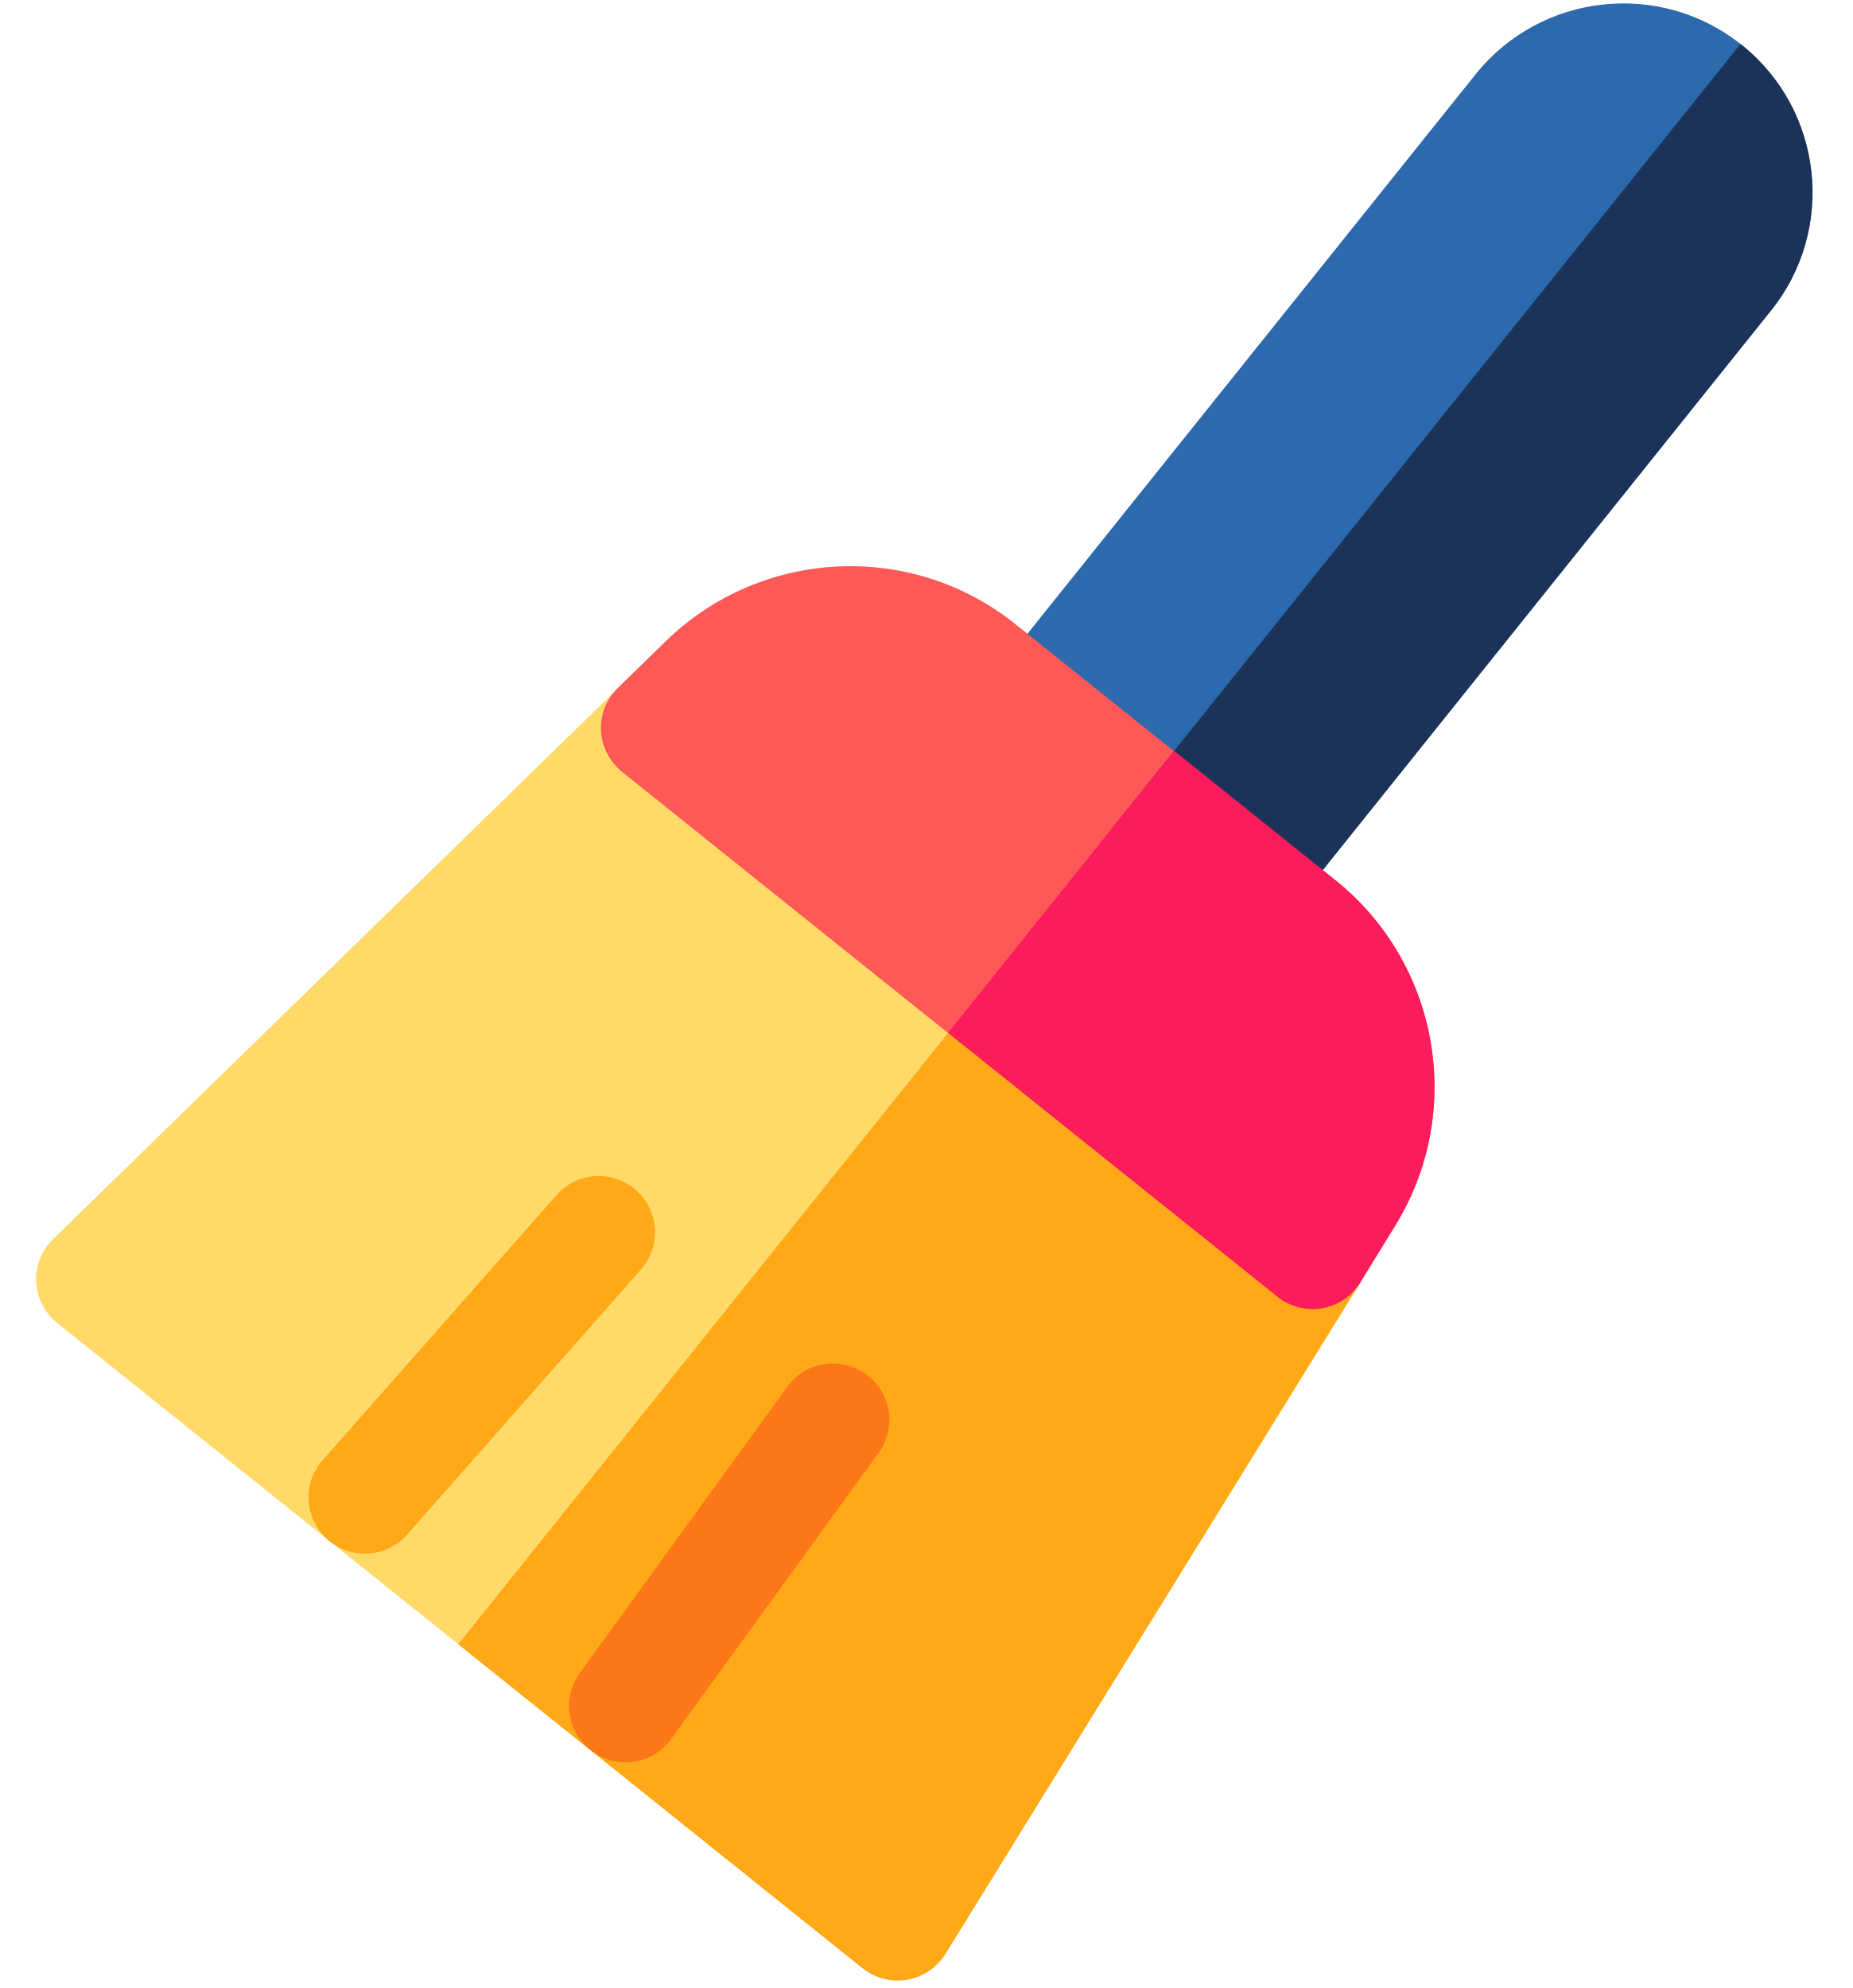
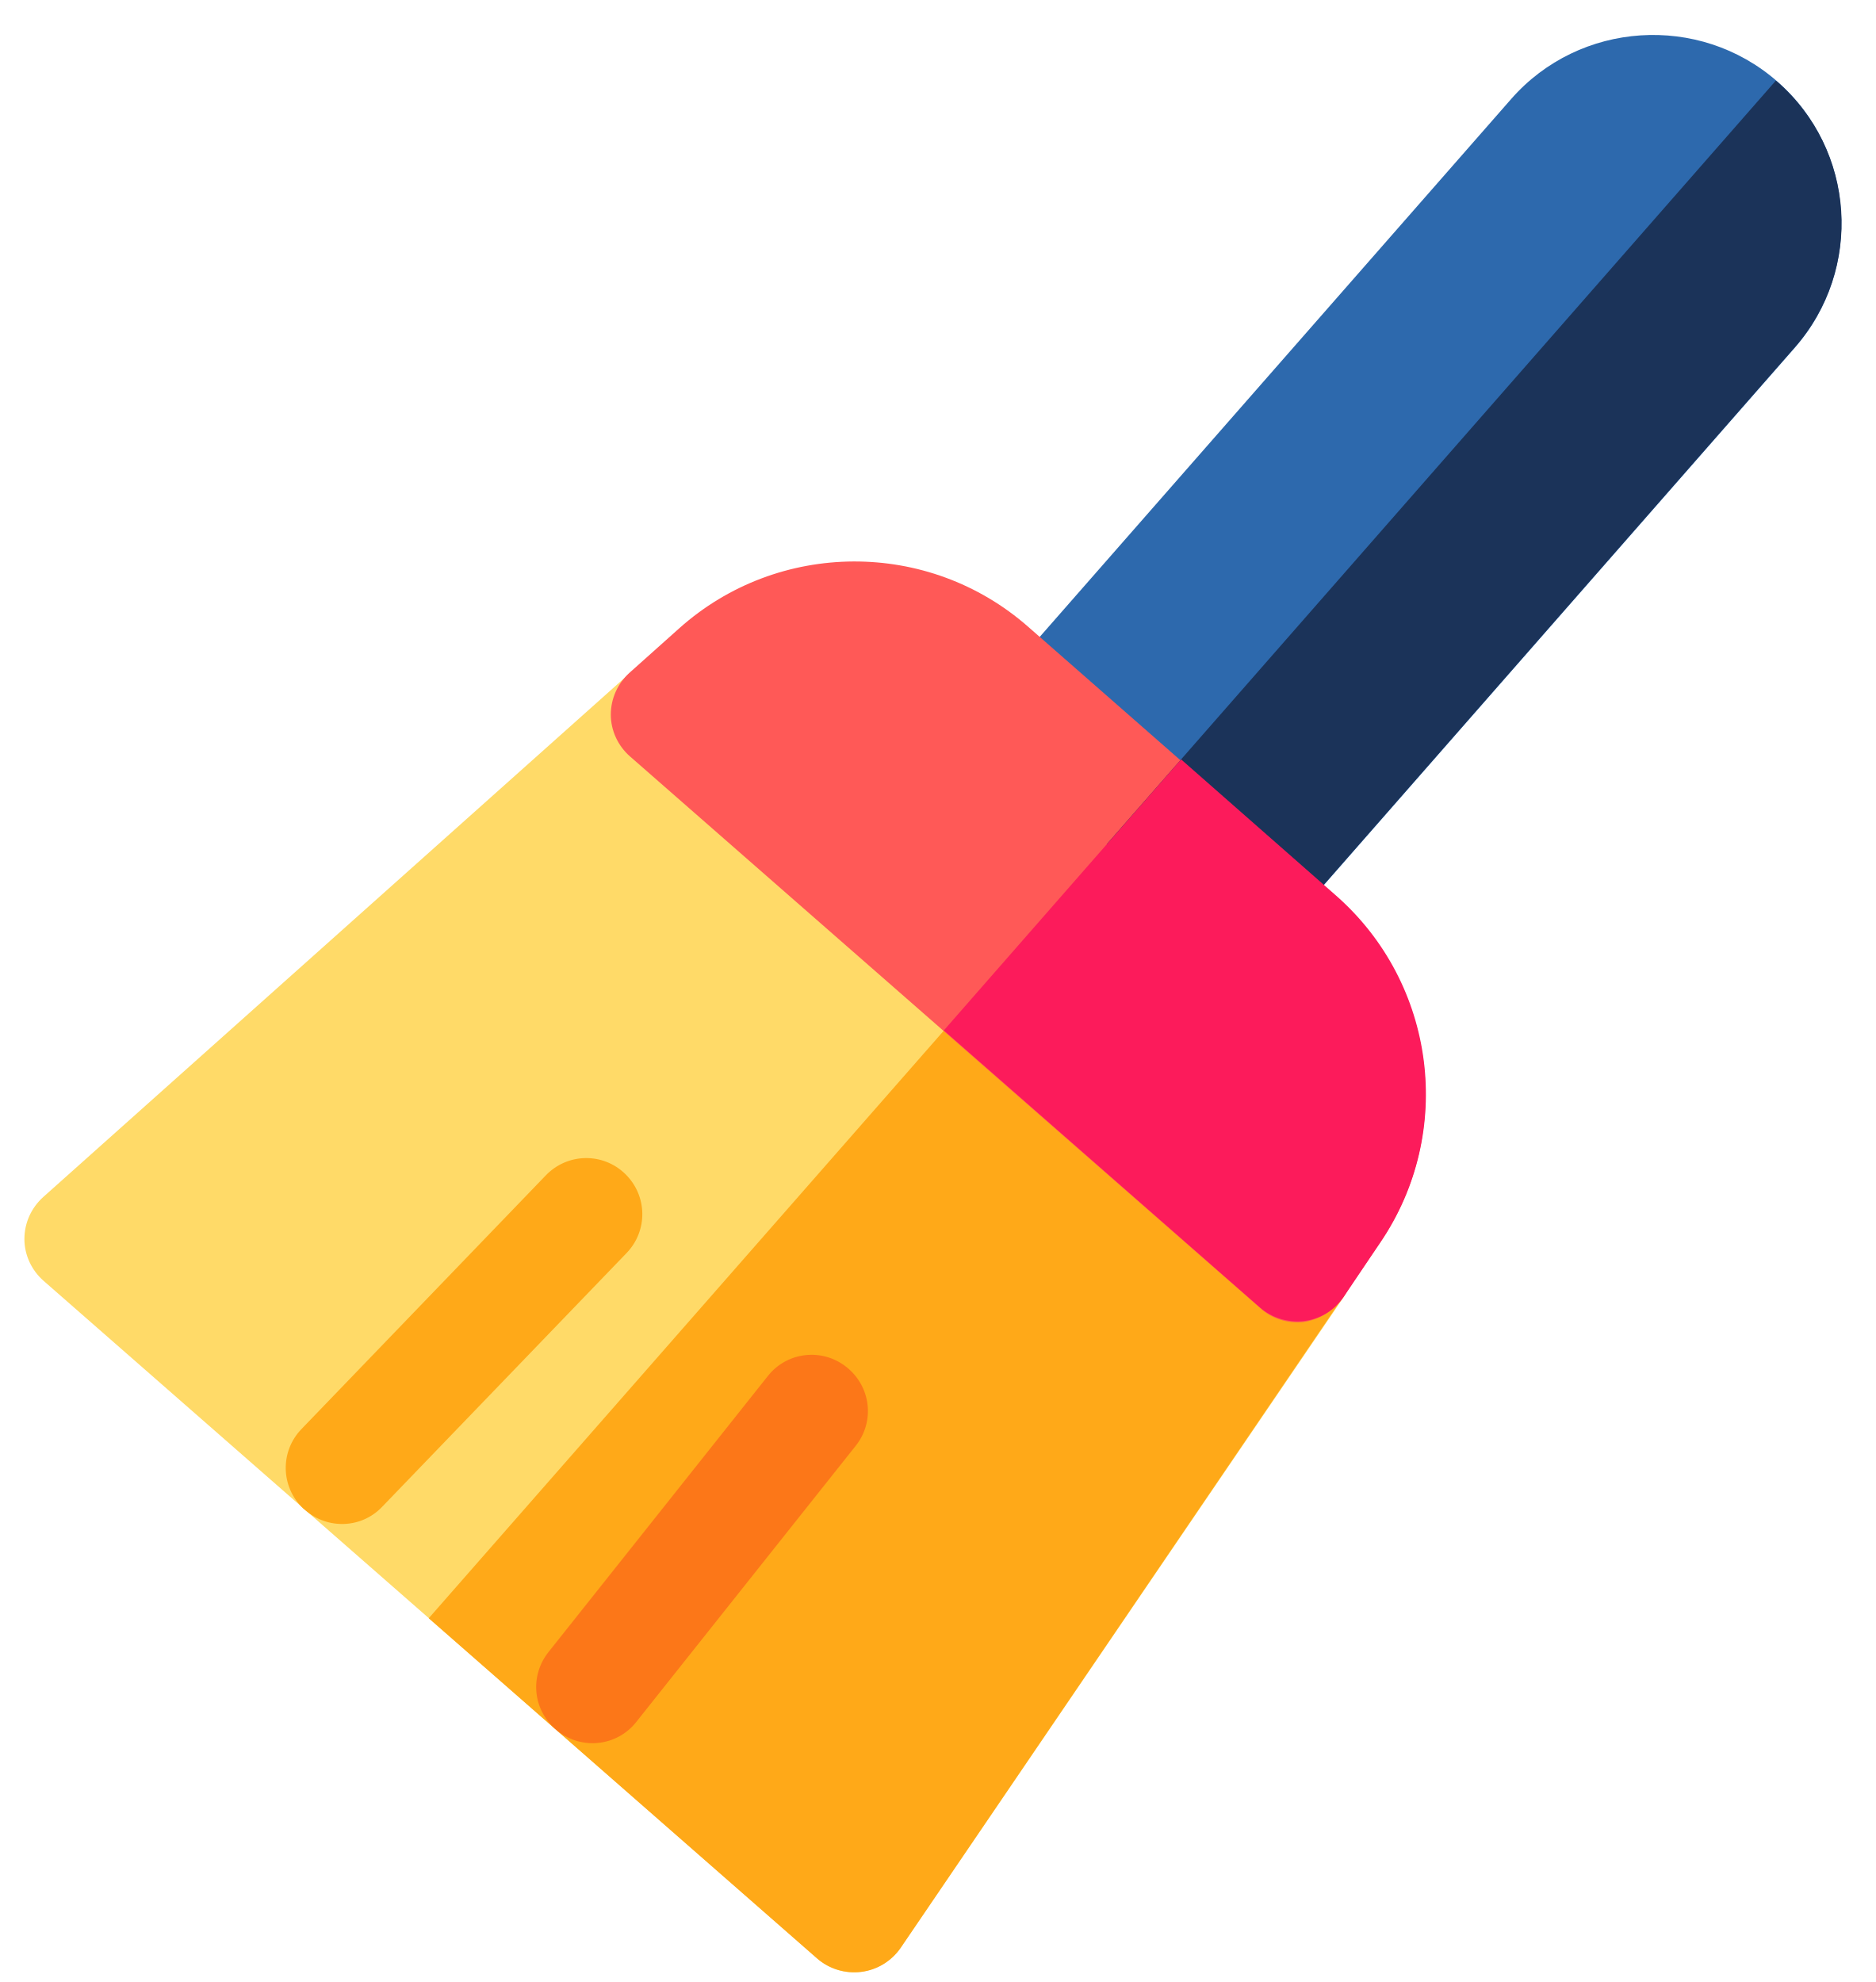
- <svg xmlns="http://www.w3.org/2000/svg" version="1.1" id="Capa_1" x="0px" y="0px" viewBox="0 0 492 528" style="enable-background:new 0 0 492 528;" xml:space="preserve">
+ <svg xmlns="http://www.w3.org/2000/svg" version="1.1" id="Capa_1" x="0px" y="0px" viewBox="0 0 499.6 528" style="enable-background:new 0 0 499.6 528;" xml:space="preserve">
  <style type="text/css">
	.st0{fill:#FFDA68;}
	.st1{fill:#FFA918;}
	.st2{fill:#2D69AD;}
	.st3{fill:#FF5957;}
	.st4{fill:#FC7718;}
	.st5{fill:#1B3359;}
	.st6{fill:#FC1B5B;}
</style>
-   <path class="st0" d="M229.1,522.7L15.2,351.4c-3.3-2.7-5.4-6.7-5.6-10.9c-0.2-4.3,1.4-8.4,4.5-11.4l150-146.3  c5.4-5.3,13.9-5.7,19.8-1l174,139.4c5.9,4.7,7.3,13.1,3.4,19.5L251.1,518.9c-2.2,3.6-6,6.1-10.2,6.9  C236.8,526.5,232.4,525.4,229.1,522.7z" />
-   <path class="st1" d="M361.2,340.6c4-6.4,2.5-14.8-3.4-19.5l-87.4-70L121.7,436.7l107.3,86c3.3,2.7,7.7,3.8,11.9,3.1  c4.2-0.7,7.9-3.2,10.2-6.9L361.2,340.6z" />
-   <path class="st2" d="M320.9,245.1L265.8,201c-6.4-5.2-7.5-14.6-2.3-21L391.9,19.7c17.3-21.6,49-25.1,70.6-7.8s25.1,49,7.8,70.6  L341.9,242.8C336.8,249.2,327.4,250.3,320.9,245.1z" />
-   <path class="st3" d="M339.2,344.4L165.2,205c-3.3-2.7-5.4-6.7-5.6-10.9c-0.2-4.3,1.4-8.4,4.5-11.4l12.7-12.4  c25.3-24.7,65.3-26.7,92.9-4.5l85,68.1c27.6,22.1,34.4,61.5,15.8,91.7l-9.3,15.1c-2.2,3.6-6,6.1-10.2,6.9  C346.8,348.2,342.5,347.1,339.2,344.4z" />
-   <path class="st4" d="M156.7,464.7c-6.2-5-7.4-13.9-2.7-20.4l55.1-76c4.8-6.7,14.2-8.2,20.9-3.3c6.7,4.9,8.2,14.2,3.3,20.9l-55.1,76  c-4.8,6.7-14.2,8.2-20.9,3.3C157,465,156.9,464.8,156.7,464.7z" />
-   <path class="st1" d="M87.6,409.4c-0.2-0.2-0.4-0.3-0.6-0.5c-6.2-5.5-6.8-14.9-1.3-21.1l62.1-70.4c5.5-6.2,14.9-6.8,21.1-1.3  c6.2,5.5,6.8,14.9,1.3,21.1l-62.1,70.4C102.8,413.6,93.8,414.3,87.6,409.4z" />
-   <path class="st5" d="M462.5,11.9c-0.1-0.1-0.2-0.1-0.3-0.2L293.1,222.8l27.8,22.3c6.4,5.2,15.8,4.1,21-2.3L470.3,82.5  C487.7,60.9,484.2,29.2,462.5,11.9z" />
-   <path class="st6" d="M370.5,325.5c18.6-30.1,11.8-69.5-15.8-91.7l-42.9-34.4l-60,74.9l87.4,70c3.3,2.7,7.7,3.8,11.9,3.1  c4.2-0.7,7.9-3.2,10.2-6.9L370.5,325.5z" />
+   <path class="st0" d="M217.7,521.7L11.6,341.2c-3.2-2.8-5.1-6.9-5.1-11.1c0-4.3,1.8-8.3,5-11.2l156.3-139.6  c5.6-5.1,14.1-5.1,19.8-0.1l167.7,146.9c5.7,5,6.7,13.4,2.5,19.6L239.9,518.9c-2.4,3.5-6.3,5.8-10.5,6.4  C225.3,525.9,220.9,524.6,217.7,521.7z" />
+   <path class="st1" d="M357.7,345.6c4.3-6.2,3.1-14.7-2.5-19.6l-84.2-73.8L114.2,431.1l103.4,90.6c3.2,2.8,7.5,4.1,11.8,3.6  c4.2-0.5,8-2.8,10.5-6.4L357.7,345.6z" />
+   <path class="st2" d="M321.6,248.4L268.5,202c-6.2-5.5-6.9-14.9-1.4-21.1L402.5,26.4c18.2-20.8,50.1-22.9,70.9-4.7  c20.8,18.2,22.9,50.1,4.7,70.9L342.7,247.1C337.3,253.2,327.9,253.9,321.6,248.4z" />
+   <path class="st3" d="M335.6,348.4L167.8,201.5c-3.2-2.8-5.1-6.9-5.1-11.1c0-4.3,1.8-8.3,5-11.2l13.2-11.8  c26.4-23.6,66.4-23.8,93-0.4l81.9,71.8c26.6,23.3,31.7,63,11.8,92.3l-10,14.7c-2.4,3.5-6.3,5.8-10.5,6.4  C343,352.6,338.7,351.3,335.6,348.4z" />
+   <path class="st4" d="M147.9,460.6c-6-5.3-6.8-14.2-1.8-20.5l58.4-73.5c5.1-6.5,14.5-7.6,21-2.4c6.5,5.2,7.6,14.5,2.4,21l-58.4,73.5  c-5.1,6.5-14.5,7.6-21,2.4C148.2,460.9,148.1,460.7,147.9,460.6z" />
+   <path class="st1" d="M81.3,402.3c-0.2-0.2-0.4-0.3-0.6-0.5c-6-5.8-6.1-15.2-0.4-21.1l65.1-67.6c5.8-6,15.2-6.1,21.1-0.4  c6,5.8,6.1,15.2,0.4,21.1l-65.1,67.6C96.3,407.2,87.3,407.5,81.3,402.3z" />
+   <path class="st5" d="M473.3,21.7c-0.1-0.1-0.2-0.1-0.3-0.2L294.8,224.9l26.8,23.5c6.2,5.5,15.6,4.8,21.1-1.4L478,92.6  C496.4,71.7,494.3,39.9,473.3,21.7z" />
+   <path class="st6" d="M367.7,330.9c19.9-29.3,14.8-68.9-11.8-92.3l-41.3-36.3l-63.2,72.2l84.2,73.8c3.2,2.8,7.5,4.1,11.8,3.6  c4.2-0.5,8-2.8,10.5-6.4L367.7,330.9z" />
</svg>
